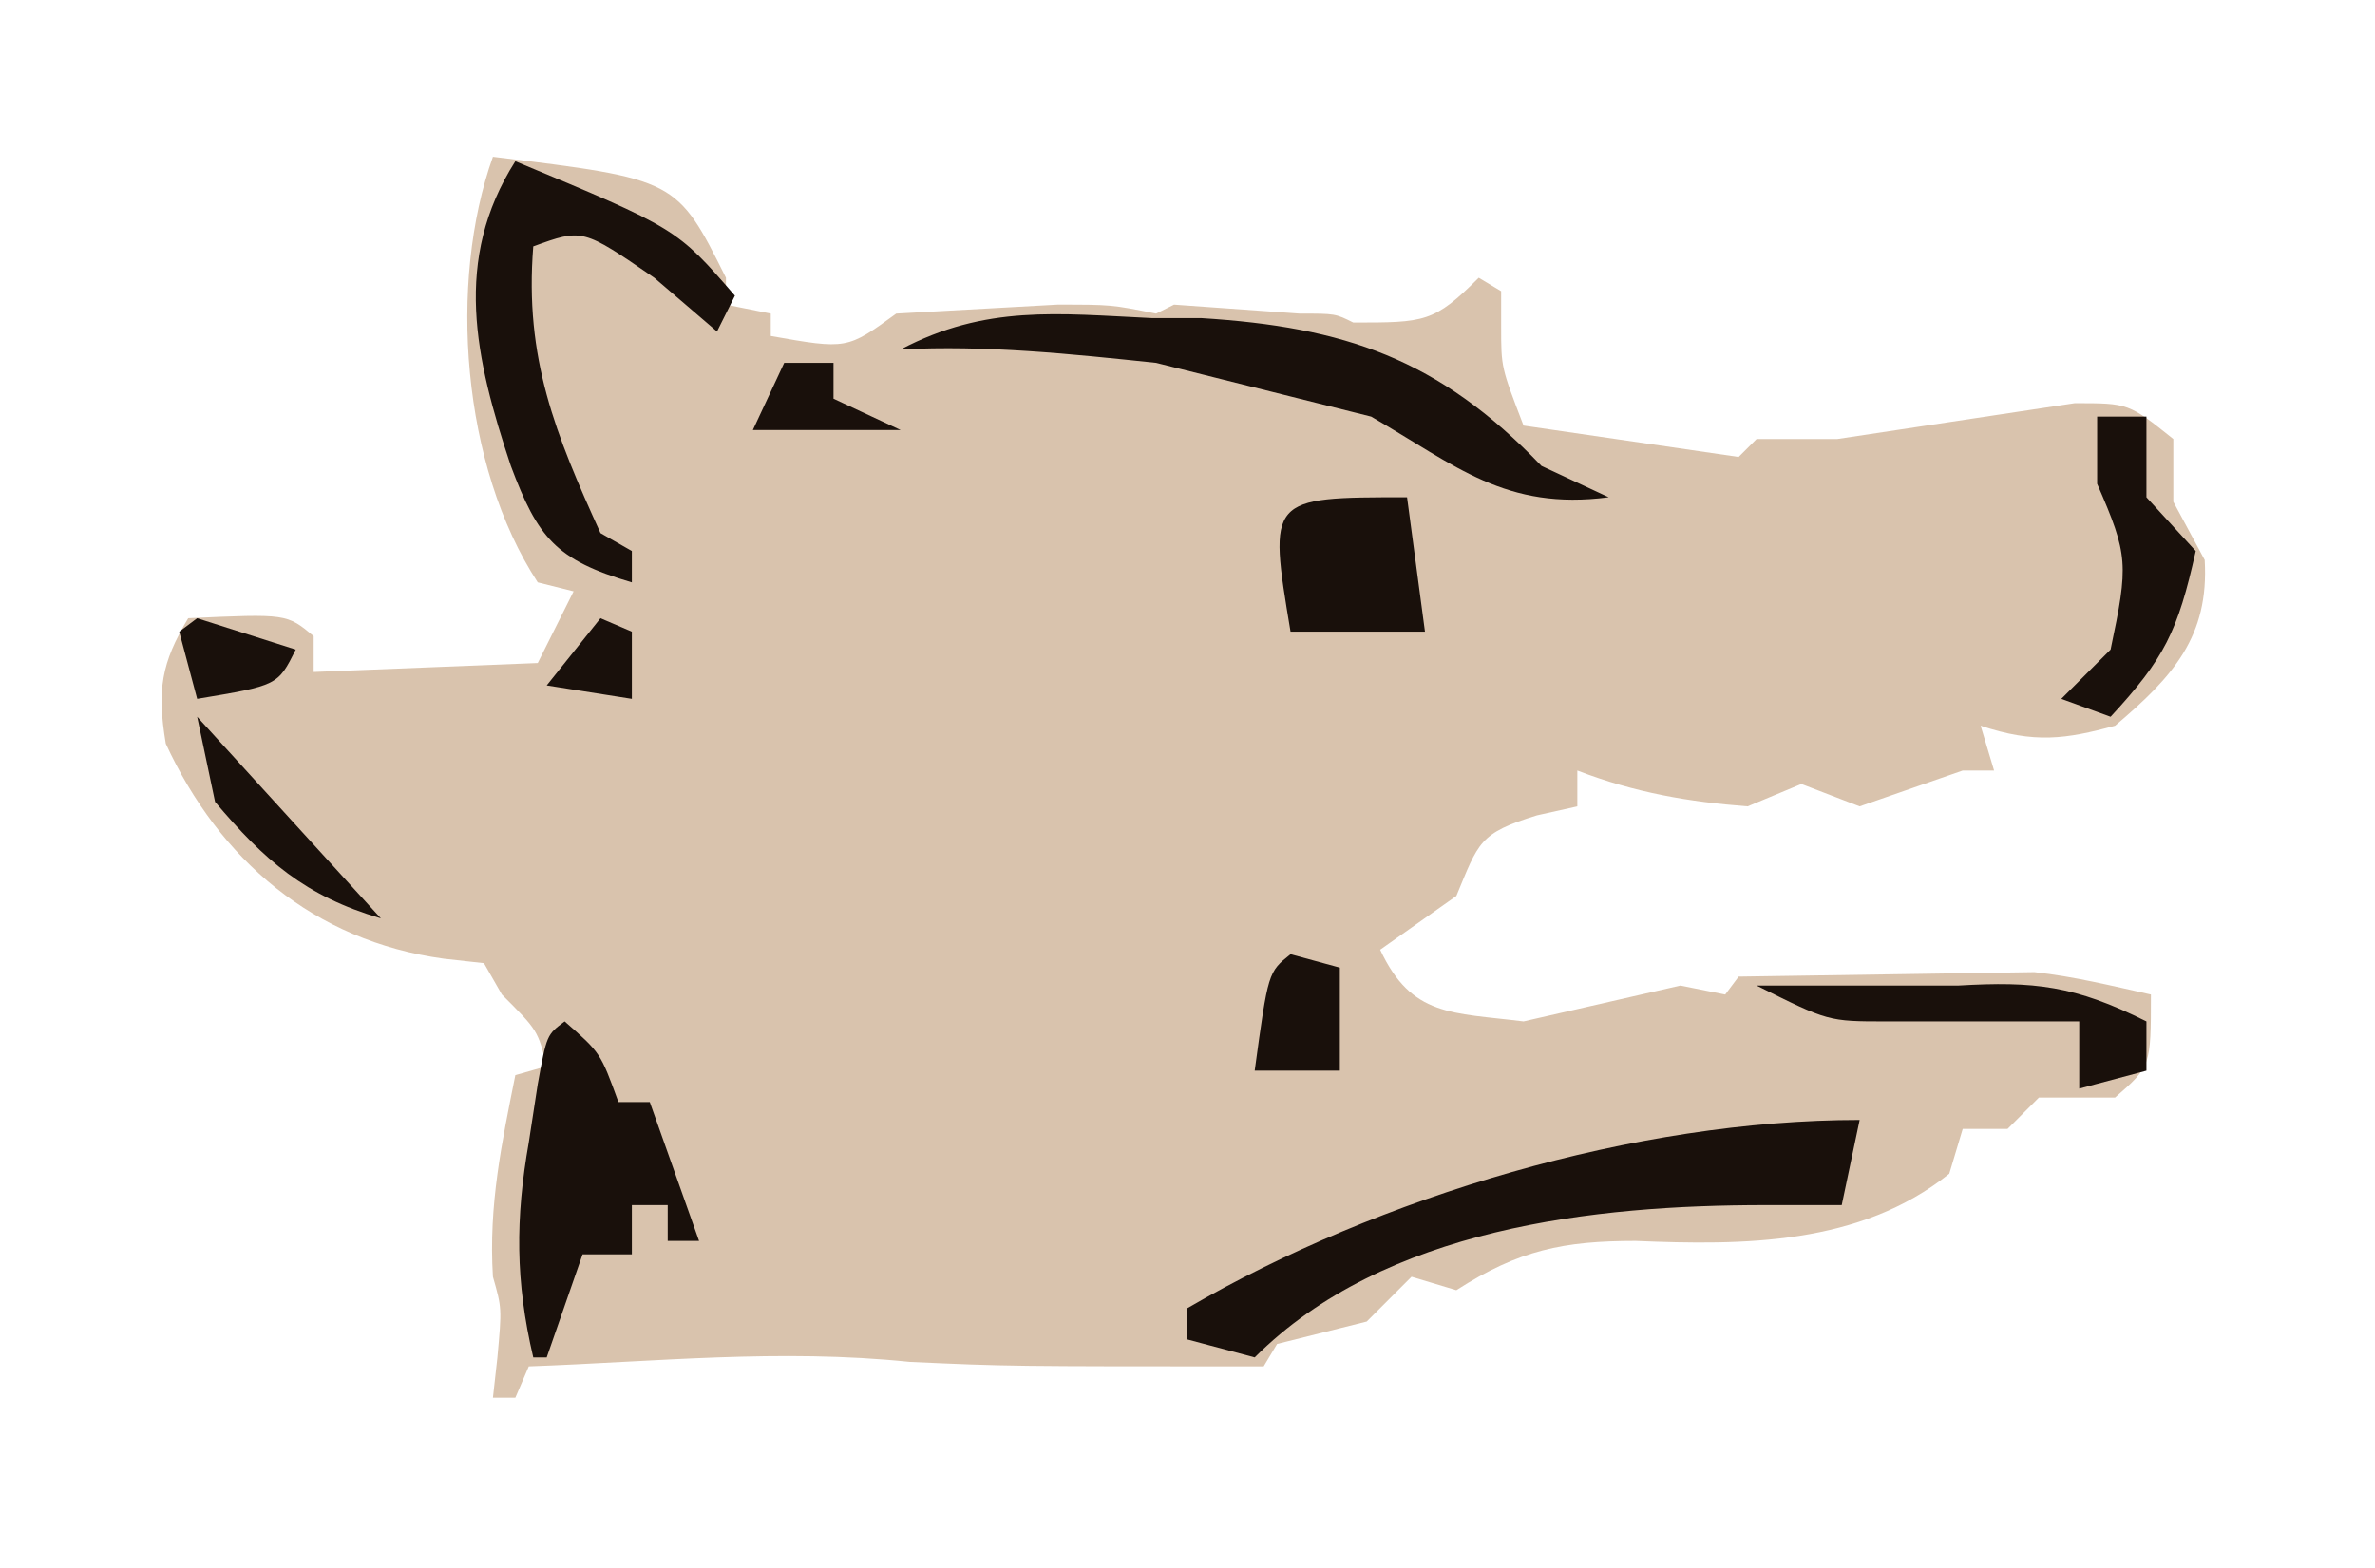
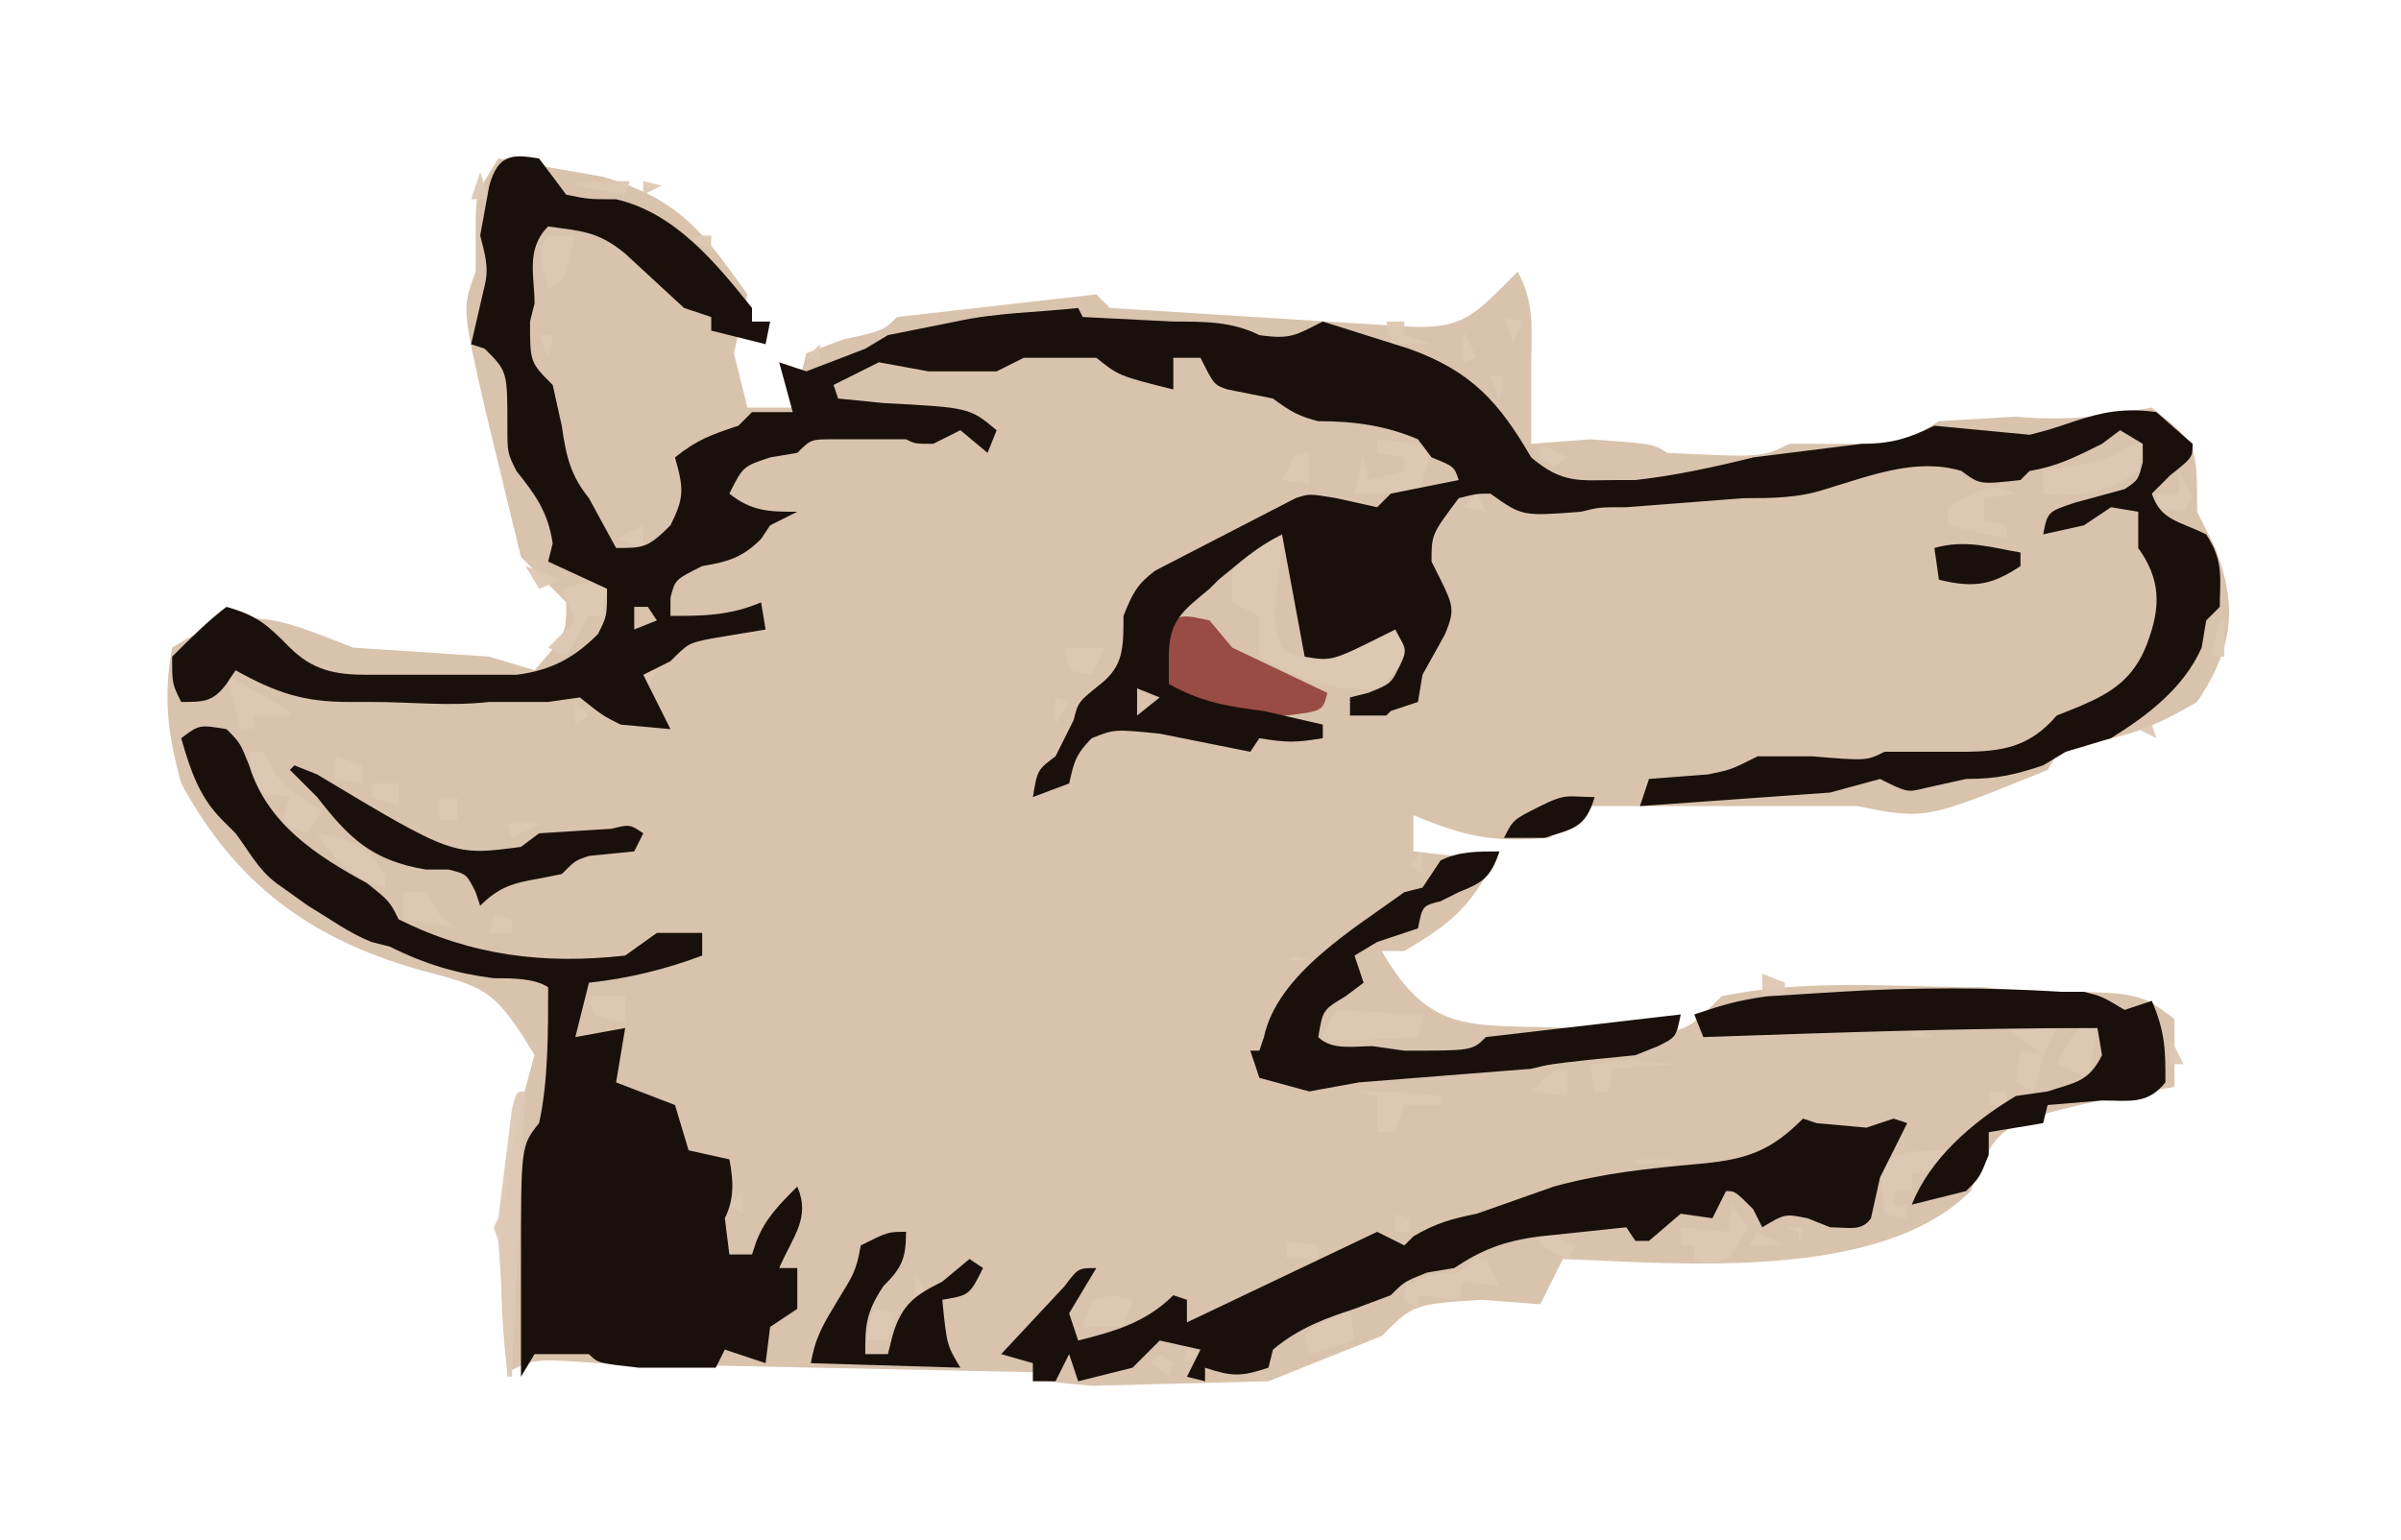
- <svg xmlns="http://www.w3.org/2000/svg" viewBox="233 5 53 35" width="53" height="35" role="img" aria-label="Crescent amphisbaena right head, open-mouthed">
+ <svg xmlns="http://www.w3.org/2000/svg" viewBox="233 5 53 34" width="53" height="34" role="img" aria-label="Crescent amphisbaena right head, open-mouthed">
  <g id="right-head">
-     <path d="M244 8.5c4.1 .5 4.1 .5 5.2 2.7v.6l1 .2v.5c1.7 .3 1.7 .3 2.8-.5l3.6-.2c1.2 0 1.2 0 2.2 .2l.4-.2 2.8 .2c.8 0 .8 0 1.2 .2 1.6 0 1.8 0 2.8-1l.5 .3v.8c0 .9 0 .9 .5 2.2l4.8 .7 .4-.4h1.8l5.3-.8c1.2 0 1.2 0 2.2 .8v1.4l.7 1.3c.1 1.7-.7 2.6-2 3.7-1.1 .3-1.8 .4-3 0l.3 1h-.7l-2.3 .8-1.3-.5-1.2 .5c-1.3-.1-2.5-.3-3.8-.8v.8l-.9 .2c-1.3 .4-1.3 .6-1.8 1.8l-1.7 1.2c.7 1.5 1.6 1.4 3.2 1.6l3.5-.8 1 .2 .3-.4 6.6-.1c.9 .1 1.7 .3 2.6 .5 0 1.6 0 1.6-.8 2.3h-1.7l-.7 .7h-1l-.3 1c-2 1.6-4.6 1.6-7 1.5-1.6 0-2.6 .2-4 1.1l-1-.3-1 1-2 .5-.3 .5c-5.7 0-5.7 0-7.9-.1-2.9-.3-5.7 0-8.5 .1l-.3 .7h-.5l.1-.9c.1-1.1 .1-1.1-.1-1.8-.1-1.6 .2-3 .5-4.5l.7-.2c-.2-.8-.2-.8-1-1.6l-.4-.7-.9-.1c-2.9-.4-5-2.2-6.2-4.8-.2-1.2-.1-1.8 .5-2.8 2.2-.1 2.2-.1 2.8 .4v.8l5-.2 .8-1.6-.8-.2c-1.7-2.6-2-6.7-1-9.5z" fill="#d9c3ad" />
-     <path d="M244.5 8.6c3.6 1.5 3.6 1.5 4.9 3l-.4 .8-1.4-1.2c-1.6-1.1-1.6-1.1-2.7-.7-.2 2.5 .5 4.2 1.5 6.4l.7 .4v.7c-1.7-.5-2.1-1-2.7-2.6-.8-2.4-1.3-4.6 .1-6.8zM258.7 12.1h1.1c3.2 .2 5.3 .9 7.6 3.3l1.5 .7c-2.3 .3-3.4-.7-5.3-1.8l-4.8-1.2c-1.9-.2-3.8-.4-5.7-.3 1.9-1 3.5-.8 5.6-.7zM250.5 13.1h1.1v.8l1.5 .7h-3.3zM279.8 14.3h1.1v1.8l1.1 1.2c-.4 1.8-.7 2.4-1.9 3.7l-1.1-.4 1.1-1.1c.4-1.9 .4-2.1-.3-3.7zM264.4 16.1l.4 3h-3c-.5-3-.5-3 2.6-3zM237.4 18.8l2.2 .7c-.4 .8-.4 .8-2.2 1.1l-.4-1.5zM246.4 18.8l.7 .3v1.5l-1.9-.3zM237.4 21l4.1 4.5c-1.7-.5-2.6-1.3-3.7-2.6zM261.8 26.3l1.1 .3v2.3h-1.9c.3-2.2 .3-2.2 .8-2.6zM272.2 27h4.5c1.7-.1 2.6 0 4.2 .8v1.1l-1.5 .4v-1.5h-4.3c-1.3 0-1.3 0-2.9-.8zM245.6 27.8c.8 .7 .8 .7 1.2 1.8h.7l1.1 3.1h-.7v-.8h-.8v1.1h-1.1l-.8 2.3h-.3c-.4-1.7-.4-3.1-.1-4.8l.2-1.3c.2-1.1 .2-1.1 .6-1.4zM274.5 30l-.4 1.9h-1.7c-3.8 0-8.5 .5-11.4 3.4l-1.5-.4v-.7c4.3-2.5 10-4.2 15-4.2z" fill="#19100b" data-role="ink" />
+     <path d="M244 8.5l2.3 .4c1.7 .5 2.2 1.2 3.2 2.6l-.3 1.3 .3 1.2h1l.3-1.2 .8-.3c.9-.2 .9-.2 1.2-.5l4.4-.5 .3 .3 6.4 .4c1.4 .1 1.6-.2 2.6-1.2 .4 .7 .3 1.4 .3 2.2v1.6l1.3-.1c1.4 .1 1.4 .1 1.7 .3 2.1 .1 2.1 .1 2.7-.2h1.2c1.3 0 1.3 0 2.1-.5l1.7-.1c1.1 .1 1.9 0 3-.2 1 .8 1 .8 1 2.3l.4 .8c.5 1.3 .4 2.2-.4 3.4-1.2 .7-1.7 .8-3 1l-.3 .5c-2.7 1.1-2.7 1.1-4.2 .8h-6l-.8 .7c-1.2 .1-1.8 0-3-.5v.8l1.8 .2c-.6 1.1-1 1.4-2 2h-.5c1.1 1.9 2 1.6 4.1 1.7l1.5 .1c1.1 0 1.1 0 1.9-.8 1.9-.4 3.9-.2 5.8-.2l1 .1c2.4 0 2.4 0 3.2 .6v1.5l-1.2 .2c-2.7 .6-2.7 .6-3.3 2.1-2 2-6.4 1.6-9 1.5l-.5 1-1.3-.1c-1.5 .1-1.5 .1-2.2 .8l-2.5 1-3.9 .1c-1.1-.1-1.1-.1-1.3-.3l-9.6-.2c-1.4-.1-1.4-.1-2 .2-.3-2.5-.1-4.6 .6-7-.9-1.5-1.1-1.5-2.6-1.9-2.4-.7-4-1.9-5.2-4.1-.3-1.1-.4-1.9-.2-3 1.6-1 2.2-.7 4 0l3 .2 1 .3c.7-.8 .7-.8 .7-1.5l-1-1-.8-3.3c-.5-2.2-.5-2.2-.2-3v-.9c0-.8 0-.8 .5-1.6z" fill="#d9c3ad" />
+     <path d="M259.7 18.7l.5 .6 2.1 1c-.1 .4-.1 .4-.9 .5s-2.1 0-2.7-.6c.1-1.7 .1-1.7 1-1.5z" fill="#94453e" opacity="0.94" />
+     <path d="M243.6 8.8l.2 .6h-.4zM245.7 9h1.2l-.1 .3-1.1-.2zM247.2 9l.4 .1-.4 .2zM245.1 10.2h.6l-.2 .8c-.1 .2-.1 .2-.4 .4-.2-.9-.2-.9 0-1.2zM248.7 10.2v.3l-.5-.2c.2-.1 .2-.1 .5-.1zM266.2 12l.4 .1-.2 .5zM263.6 12.1h.4v.3l.6 .2h-.9zM265.3 12.3l.3 .6-.3 .1zM244.9 12.4h.3l-.1 .5zM251.1 12.6v.4l-.3-.1zM265.9 13.3h.3l-.1 .5zM263.4 14.7c.9 .1 .9 .1 1.2 .3l-.3 .9h-1.4l.2-.9 .1 .6 .8-.2v-.3l-.6-.1zM267 14.8l.6 .3-.3 .2-.3-.2zM280.3 14.8l-.1 .6c-.7 .5-1.3 .6-2.1 .5v-.5l1.1-.2c.6-.1 .6-.4 1.1-.4zM261.6 15h.3v.7l-.6-.1zM281.1 15.4l.3 .6-.2 .3-.6-.1v-.3h.5zM277.5 15.9l-.7 .1v.5l.5 .1v.3l-1.3-.3v-.4c.9-.5 .9-.5 1.5-.3zM265.6 15.9l.2 .4-.5-.1zM247.2 16.6v.5l-.6-.2zM261.3 16.8v.3c-.2 1.6-.2 1.6 0 2.2 .4 .3 .9 .3 1.3 .2l.9-.5c.2-.1 .2-.1 .5 0h.1c-.1 .6-.3 .9-.7 1.2-.9 .1-1.8-.2-2.6-.7v-.9l-.6-.3v-.8c.7-.7 .7-.7 1.1-.7zM244.6 17.5l.8 .3-.5 .2zM246.4 18l-.1 .6h-.3l-.5 .9-.4-.2 .6-.6-.3-.7c.7-.2 .7-.2 1 0zM282 18.7h.1v.8h-.3zM256.5 19.3h.9l-.3 .6-.5-.1zM247.2 19.8h.3l-.2 .4zM238 19.9l1.4 .8v.1h-.8v.3h-.3zM256.3 20.4l.3 .1-.3 .5zM245.7 20.5l.3 .3-.3 .2zM280.5 21l.1 .3-.4-.2zM238.5 21.6h.3l.3 .5c.3 .4 .7 .6 1 .8l-.3 .5-.6-.2 .2-.6-.8-.1zM240.4 21.7l.6 .2v.4l-.6-.1zM241.2 22.3h.6v.5l-.6-.2zM242.7 22.6h.4v.5h-.4zM244.9 23.2l-.6 .3-.1-.3c.4-.1 .4-.1 .7 0zM240 23.4c.7 .1 1.1 .3 1.5 .9v.3c-.7-.2-1.1-.6-1.5-1.2zM264.4 23.8v.5l-.3-.2zM244.8 24.6l.6 .1zM241.9 24.7h.5l.3 .5 .4 .3-1.2-.2zM243.9 25.2l.4 .1v.3h-.5zM261.6 26.1l.3 .1h-.5zM271.9 26.5l.5 .2v.3h-.5zM246 27h.8v.6l-.7-.2zM262.5 27.3l1.9 .1-.1 .5-2.2 .1zM275.2 27.7l.5 .2h-.5zM277.3 27.7h1.1l-.3 .6zM279.3 27.7l-.2 1.1-.7-.3c.4-.8 .4-.8 .9-.8zM280.9 27.9l.3 .6h-.3zM277.6 28.2l.5 .1-.2 .8-.4-.2zM270 28.5l-1.4 .1-.1 .5h-.3l-.1-.6 .9-.1zM267.6 28.6v.6l-.8-.1c.5-.5 .5-.5 .8-.5zM244.6 29.1l-.3 6.3h-.1l-.2-3-.1-.3 .1-.2 .3-2.4c.1-.4 .1-.4 .3-.4zM262.9 29.1c.7 0 1.2 0 1.9 .1v.2h-.8l-.2 .6h-.4v-.8zM276.9 29.1h.4v.3h-.4zM269.1 30.6h.9v.1h-.9zM276 30.4c-.4 .5-.4 .5-.8 .5v.4h-.4v.3h.3v.3l-.5-.1-.1-1.1c.5-.3 .9-.3 1.5-.3zM249.4 31.3v.5l-.3-.2zM263.8 31.8l.3 .1v.3h-.3zM271.2 31.6l.4 .5c-.4 .7-.4 .7-.9 .8l-.3-.1v-.3h-.3v-.4l1.1 .1zM272.4 32.1h.4l-.1 .4v-.3zM267 32.2l.8 .3-.2 .3-.6-.3zM271.8 32.2l.6 .3h-.8zM261.4 32.4l.7 .1v.3h-.7zM265.8 32.8l.3 .6-.8-.1-.1 .4-.9-.1v.3l-.3-.2c0-.3 0-.3 .2-.4s.6-.2 1-.2c.3-.3 .3-.3 .6-.3zM253.2 33.1l.3 .5h-.3zM258 33.7l-.2 .6h-.9l.2-.6c.4-.1 .5-.1 .9 0zM252.3 33.9l.5 .1-.2 .6h-.5zM262.8 33.9l.1 .7-1 .3-.1-.4c.3-.3 .6-.4 1-.6zM263.4 34.2l.2 .6zM259.2 34.8l.4 .1-.5 .2zM258.6 34.9l.3 .2-.1 .3-.4-.3z" fill="#ddc8b4" opacity="0.96" />
+     <path d="M244.9 8.5l.6 .8c.5 .1 .5 .1 1.1 .1 1.3 .3 2.2 1.4 3 2.4v.3h.4l-.1 .5-1.2-.3v-.3l-.6-.2-1.3-1.2c-.6-.5-1-.5-1.7-.6-.5 .5-.3 1.1-.3 1.7l-.1 .4c0 .9 0 .9 .5 1.4l.2 .9c.1 .7 .2 1.1 .6 1.6l.6 1.1c.6 0 .7 0 1.2-.5 .3-.6 .3-.8 .1-1.5 .5-.4 .8-.5 1.4-.7l.3-.3h.9l-.3-1.1 .6 .2 1.3-.5 .5-.3 1.5-.3c.9-.2 1.8-.2 2.7-.3l.1 .2 2 .1c.7 0 1.3 0 1.9 .3 .7 .1 .8 0 1.4-.3l1.9 .6c1.4 .5 2 1.2 2.7 2.4 .7 .6 1.1 .5 1.9 .5h.4c.9-.1 1.8-.3 2.6-.5l2.4-.3c.6 0 1-.1 1.6-.4l2.1 .2c.4-.1 .4-.1 1-.3s1.1-.3 1.8-.2l.8 .7c0 .3 0 .3-.5 .7l-.4 .4c.2 .6 .6 .6 1.2 .9 .4 .6 .3 1 .3 1.6l-.3 .3-.1 .6c-.4 .9-1.2 1.5-2 2l-1 .3-.5 .3c-.6 .2-1 .3-1.7 .3l-.9 .2c-.4 .1-.4 .1-1-.2l-1.1 .3-4.2 .3 .2-.6 1.3-.1c.5-.1 .5-.1 1.1-.4h1.2c1.2 .1 1.2 .1 1.6-.1h1.7c.9 0 1.5-.1 2.1-.8l.5-.2c.7-.3 1.2-.6 1.5-1.4s.3-1.4-.2-2.1v-.8l-.6-.1-.6 .4-.9 .2c.1-.5 .1-.5 .7-.7l1.1-.3c.3-.2 .3-.2 .4-.6v-.4l-.5-.3-.4 .3c-.6 .3-1 .5-1.6 .6l-.2 .2c-.9 .1-.9 .1-1.3-.2-1-.3-2 .1-3 .4-.6 .2-1.2 .2-1.8 .2l-2.6 .2c-.6 0-.6 0-1 .1-1.3 .1-1.3 .1-2-.4-.3 0-.3 0-.7 .1-.6 .8-.6 .8-.6 1.4l.2 .4c.3 .6 .3 .7 .1 1.2l-.5 .9-.1 .6-.6 .2-.1 .1h-.8v-.4l.4-.1c.5-.2 .5-.2 .7-.6s.1-.4-.1-.8l-.2 .1c-1.2 .6-1.2 .6-1.8 .5l-.5-2.7c-.6 .3-.9 .6-1.4 1l-.2 .2c-.6 .5-.9 .7-.9 1.5v.6c.7 .4 1.3 .5 2.1 .6l1.3 .3v.3c-.6 .1-.8 .1-1.4 0l-.2 .3-2-.4c-1-.1-1-.1-1.5 .1-.4 .4-.4 .6-.5 1l-.8 .3c.1-.6 .1-.6 .5-.9l.4-.8c.1-.4 .1-.4 .6-.8s.5-.8 .5-1.5c.2-.5 .3-.7 .7-1l3.1-1.6c.3-.1 .3-.1 .9 0l.9 .2 .3-.3 1.5-.3c-.1-.3-.1-.3-.6-.5l-.3-.4c-.7-.3-1.4-.4-2.2-.4-.4-.1-.6-.2-1-.5l-1-.2c-.3-.1-.3-.1-.6-.7h-.6v.7c-1.2-.3-1.2-.3-1.7-.7h-1.6l-.6 .3h-1.5l-1.1-.2-1 .5 .1 .3 1 .1c1.9 .1 1.9 .1 2.5 .6l-.2 .5-.6-.5-.6 .3c-.4 0-.4 0-.6-.1h-1.6c-.5 0-.5 0-.8 .3l-.6 .1c-.6 .2-.6 .2-.9 .8 .5 .4 .9 .4 1.5 .4l-.6 .3-.2 .3c-.4 .4-.7 .5-1.3 .6-.6 .3-.6 .3-.7 .7v.4c.7 0 1.3 0 2-.3l.1 .6-1.2 .2c-.5 .1-.5 .1-.9 .5l-.6 .3 .6 1.2-1.1-.1c-.4-.2-.4-.2-.9-.6l-.7 .1h-1.3c-.9 .1-1.7 0-2.6 0h-.5c-1 0-1.6-.2-2.5-.7l-.2 .3c-.3 .4-.5 .4-1 .4-.2-.4-.2-.4-.2-1 .4-.4 .8-.8 1.2-1.1 .7 .2 .9 .4 1.4 .9s1 .6 1.7 .6h3.3c.8-.1 1.3-.4 1.8-.9 .2-.4 .2-.4 .2-1l-1.3-.6 .1-.4c-.1-.7-.4-1.1-.8-1.6-.2-.4-.2-.4-.2-1 0-1.2 0-1.2-.5-1.7l-.3-.1 .3-1.3c.1-.4 0-.7-.1-1.1l.2-1.1c.2-.7 .5-.7 1.1-.6zM247 18.4v.5l.5-.2-.2-.3zM258.1 20.2v.6l.5-.4zM277.6 17.2v.3c-.6 .4-1 .5-1.8 .3l-.1-.7c.7-.2 1.3 0 1.9 .1zM238 21.1c.3 .3 .3 .3 .5 .8 .4 1.3 1.5 2 2.6 2.6 .5 .4 .5 .4 .7 .8 1.6 .8 3.2 1 5 .8l.7-.5h1v.5c-.8 .3-1.6 .5-2.5 .6l-.3 1.2 1.1-.2-.2 1.2 1.3 .5 .3 1 .9 .2c.1 .5 .1 .9-.1 1.3l.1 .8h.5l.1-.3c.2-.5 .5-.8 .9-1.2 .3 .7-.1 1.1-.4 1.8h.4v.9l-.6 .4-.1 .8-.9-.3-.2 .4h-1.7c-.9-.1-.9-.1-1.1-.3h-1.2l-.3 .5v-2.5c0-2.6 0-2.6 .4-3.1 .2-.9 .2-2 .2-3-.3-.2-.8-.2-1.2-.2-.8-.1-1.5-.3-2.3-.7l-.4-.1c-.5-.2-.9-.5-1.4-.8l-.7-.5c-.4-.3-.6-.7-.9-1.1l-.3-.3c-.5-.5-.7-1.1-.9-1.8 .4-.3 .4-.3 1-.2zM239.5 21.9l.5 .2c3 1.8 3 1.8 4.5 1.6l.4-.3 1.6-.1c.4-.1 .4-.1 .7 .1l-.2 .4-1 .1c-.3 .1-.3 .1-.6 .4l-.5 .1c-.6 .1-.9 .2-1.3 .6l-.1-.3c-.2-.4-.2-.4-.6-.5h-.5c-1.2-.2-1.7-.7-2.4-1.6l-.6-.6zM268.2 22.6c-.2 .7-.5 .7-1.1 .9h-.9c.2-.4 .2-.4 .8-.7s.6-.2 1.2-.2zM266.1 23.8c-.2 .6-.4 .7-.9 .9l-.4 .2c-.4 .1-.4 .1-.5 .6l-.9 .3-.5 .3 .2 .6-.4 .3c-.5 .3-.5 .3-.6 .9 .3 .3 .8 .2 1.2 .2l.7 .1c1.5 0 1.5 0 1.8-.3l4.3-.5c-.1 .5-.1 .5-.5 .7l-.5 .2-1 .1c-.9 .1-.9 .1-1.3 .2l-3.8 .3-1.1 .2-1.1-.3-.2-.6h.2l.1-.3c.3-1.4 2-2.4 3.1-3.2l.4-.1 .4-.6c.4-.2 .8-.2 1.3-.2zM278.5 26.9h.5c.4 .1 .4 .1 .9 .4l.6-.2c.3 .7 .3 1.1 .3 1.8-.4 .5-.8 .4-1.4 .4l-1.2 .1-.1 .4-1.2 .2v.5c-.2 .5-.2 .5-.5 .8l-1.2 .3c.4-1 1.3-1.8 2.3-2.4l.7-.1c.6-.2 .9-.2 1.2-.8l-.1-.6c-2.9 0-5.8 .1-8.7 .2l-.2-.5c.6-.2 .9-.3 1.6-.4l1.6-.1c1.6-.1 3.3-.1 4.9 0zM272.8 29.7l.3 .1 1.1 .1 .6-.2 .3 .1-.6 1.2-.2 .9c-.2 .3-.5 .2-.9 .2l-.5-.2c-.5-.1-.5-.1-1 .2l-.2-.4c-.4-.4-.4-.4-.6-.4l-.3 .6-.7-.1-.7 .6h-.3l-.2-.3-1.9 .2c-.8 .1-1.3 .3-1.9 .7l-.6 .1c-.5 .2-.5 .2-.8 .5l-.8 .3c-.6 .2-1.2 .4-1.8 .9l-.1 .4c-.6 .2-.8 .2-1.4 0v.3l-.4-.1 .3-.6-.9-.2-.6 .6-1.2 .3-.2-.6-.3 .6h-.5v-.4l-.7-.2 1.4-1.5c.3-.4 .3-.4 .7-.4l-.6 1 .2 .6c.8-.2 1.5-.4 2.1-1l.3 .1v.5l4.2-2 .6 .3 .2-.2c.5-.3 .9-.4 1.4-.5l1.7-.6c1.1-.3 2.1-.4 3.2-.5s1.6-.3 2.3-1zM253 32.2c0 .6-.1 .8-.5 1.2-.4 .6-.4 .9-.4 1.5h.5l.1-.4c.2-.7 .5-.9 1.1-1.2l.6-.5 .3 .2c-.3 .6-.3 .6-.9 .7 .1 1 .1 1 .4 1.5l-3.3-.1c.1-.6 .3-.9 .6-1.4s.4-.6 .5-1.2c.6-.3 .6-.3 1-.3z" fill="#19100b" data-role="ink" />
  </g>
</svg>
